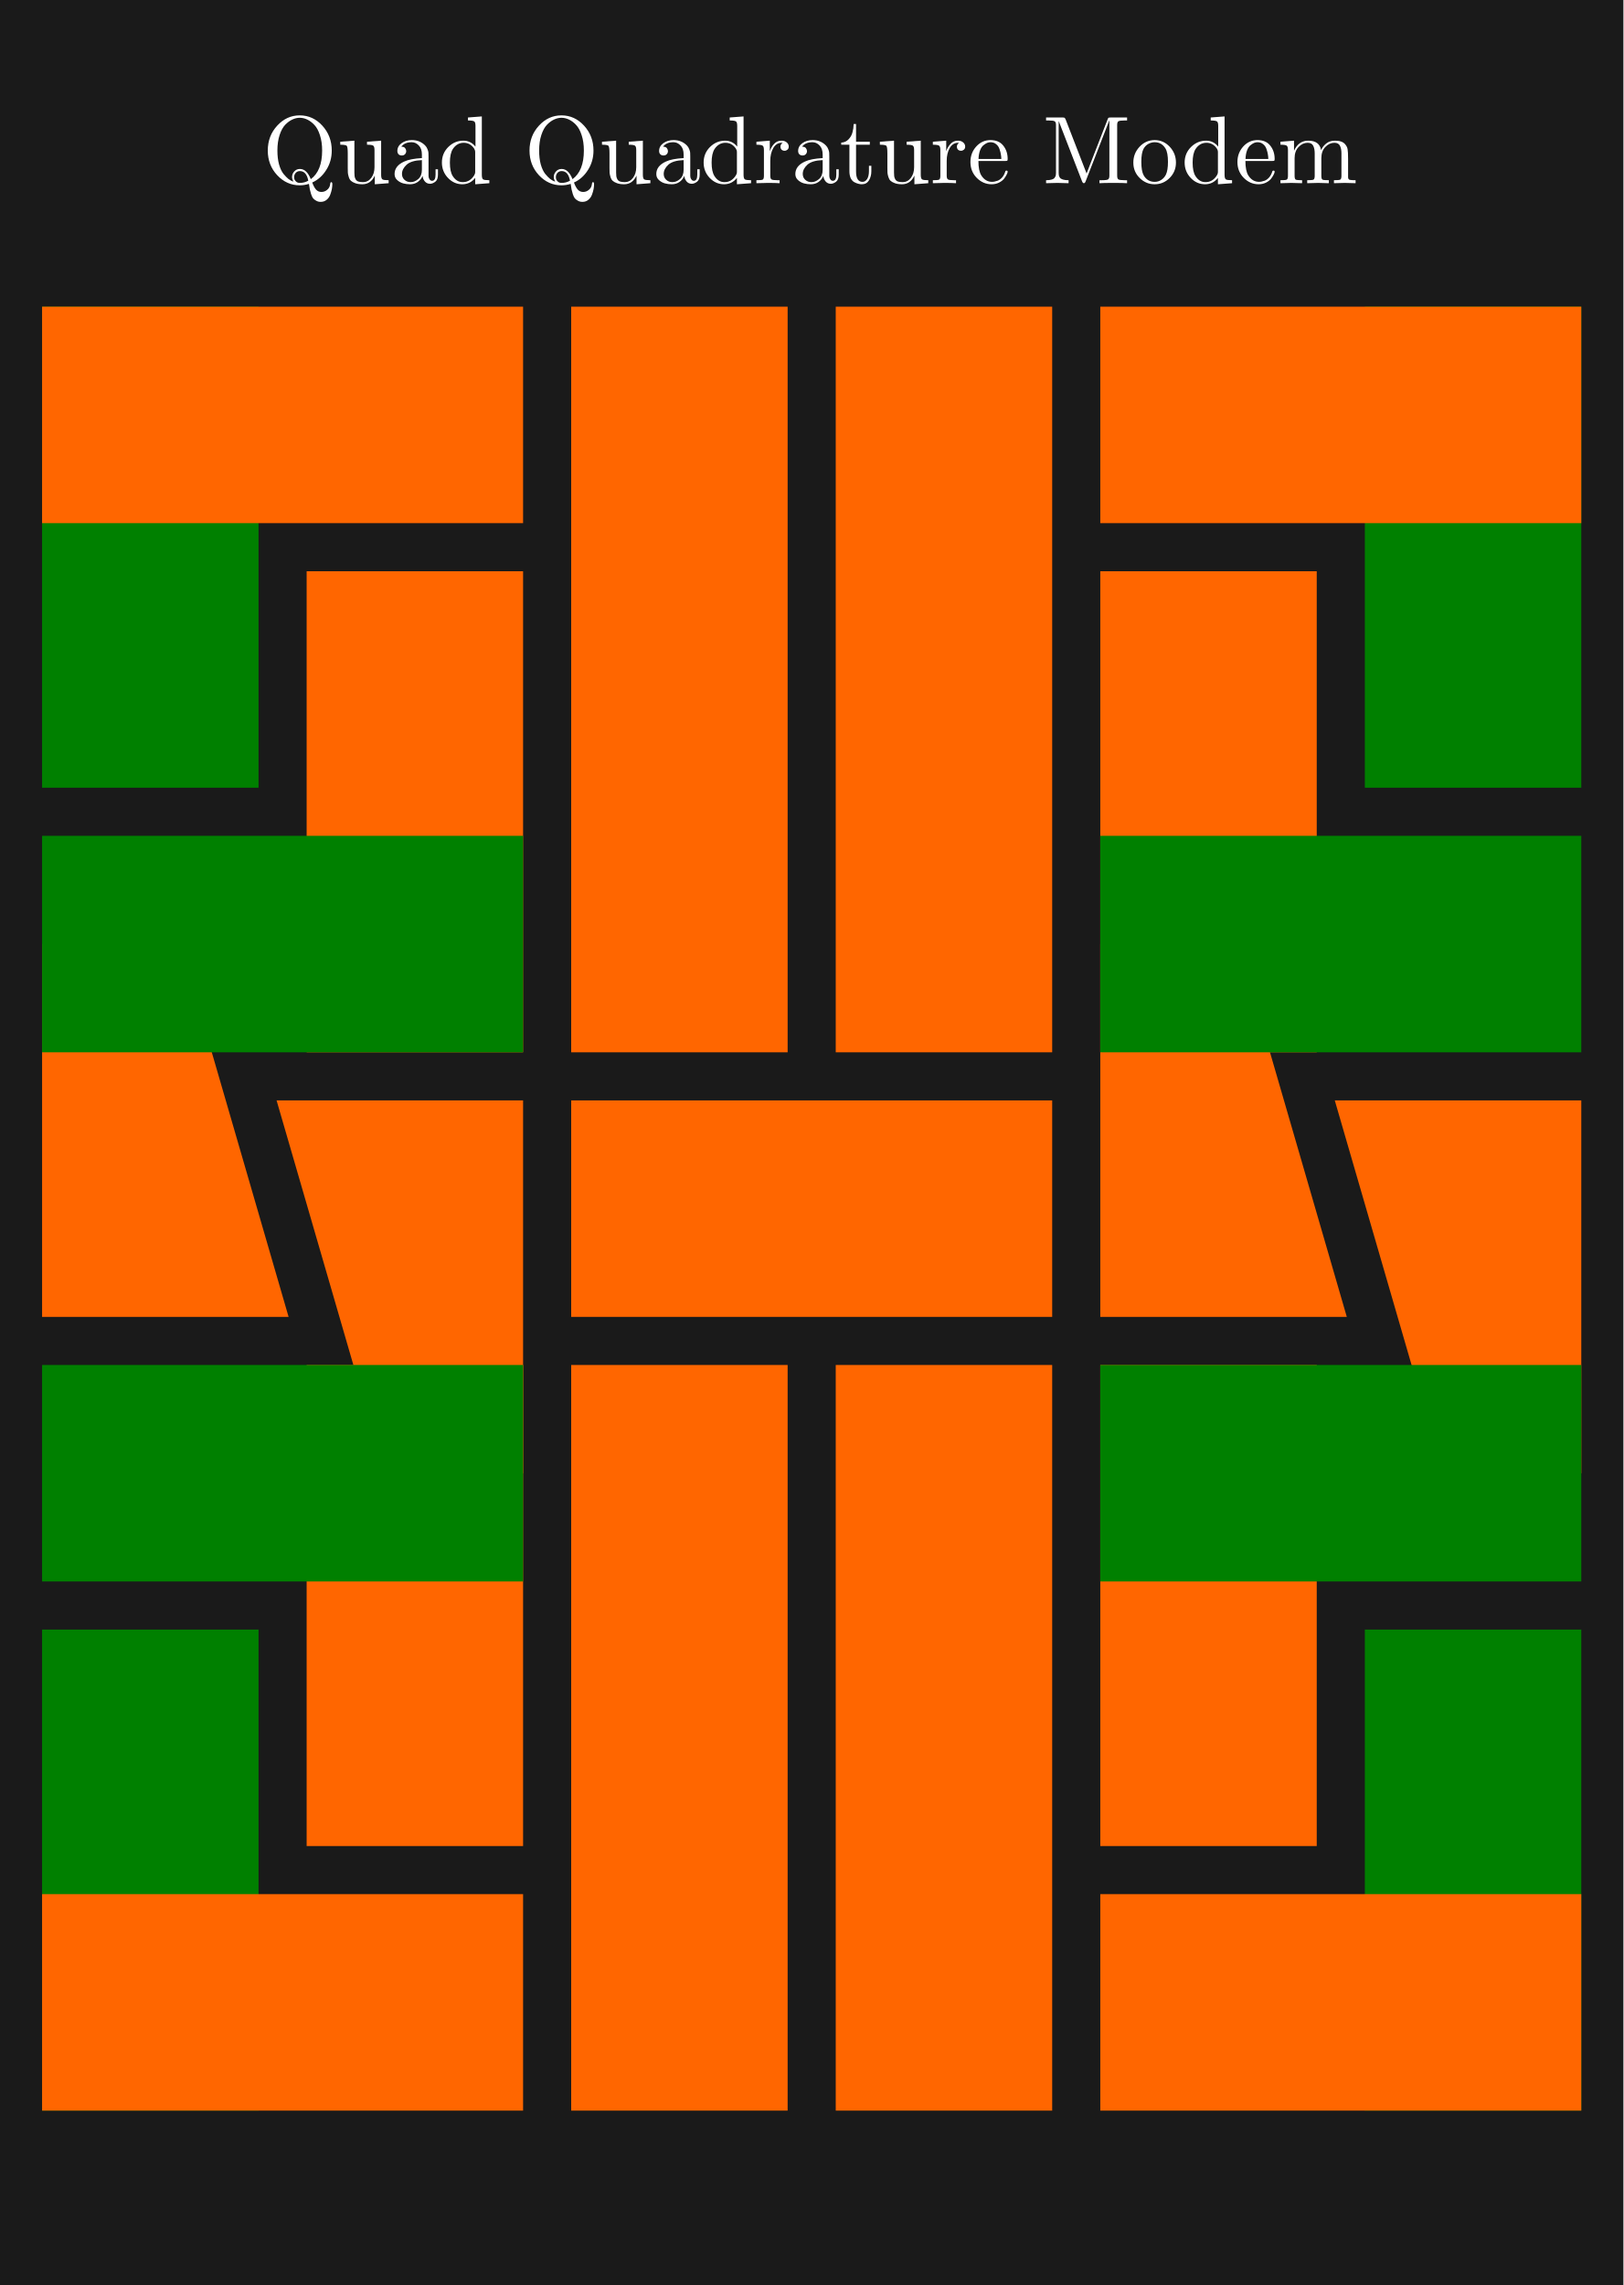
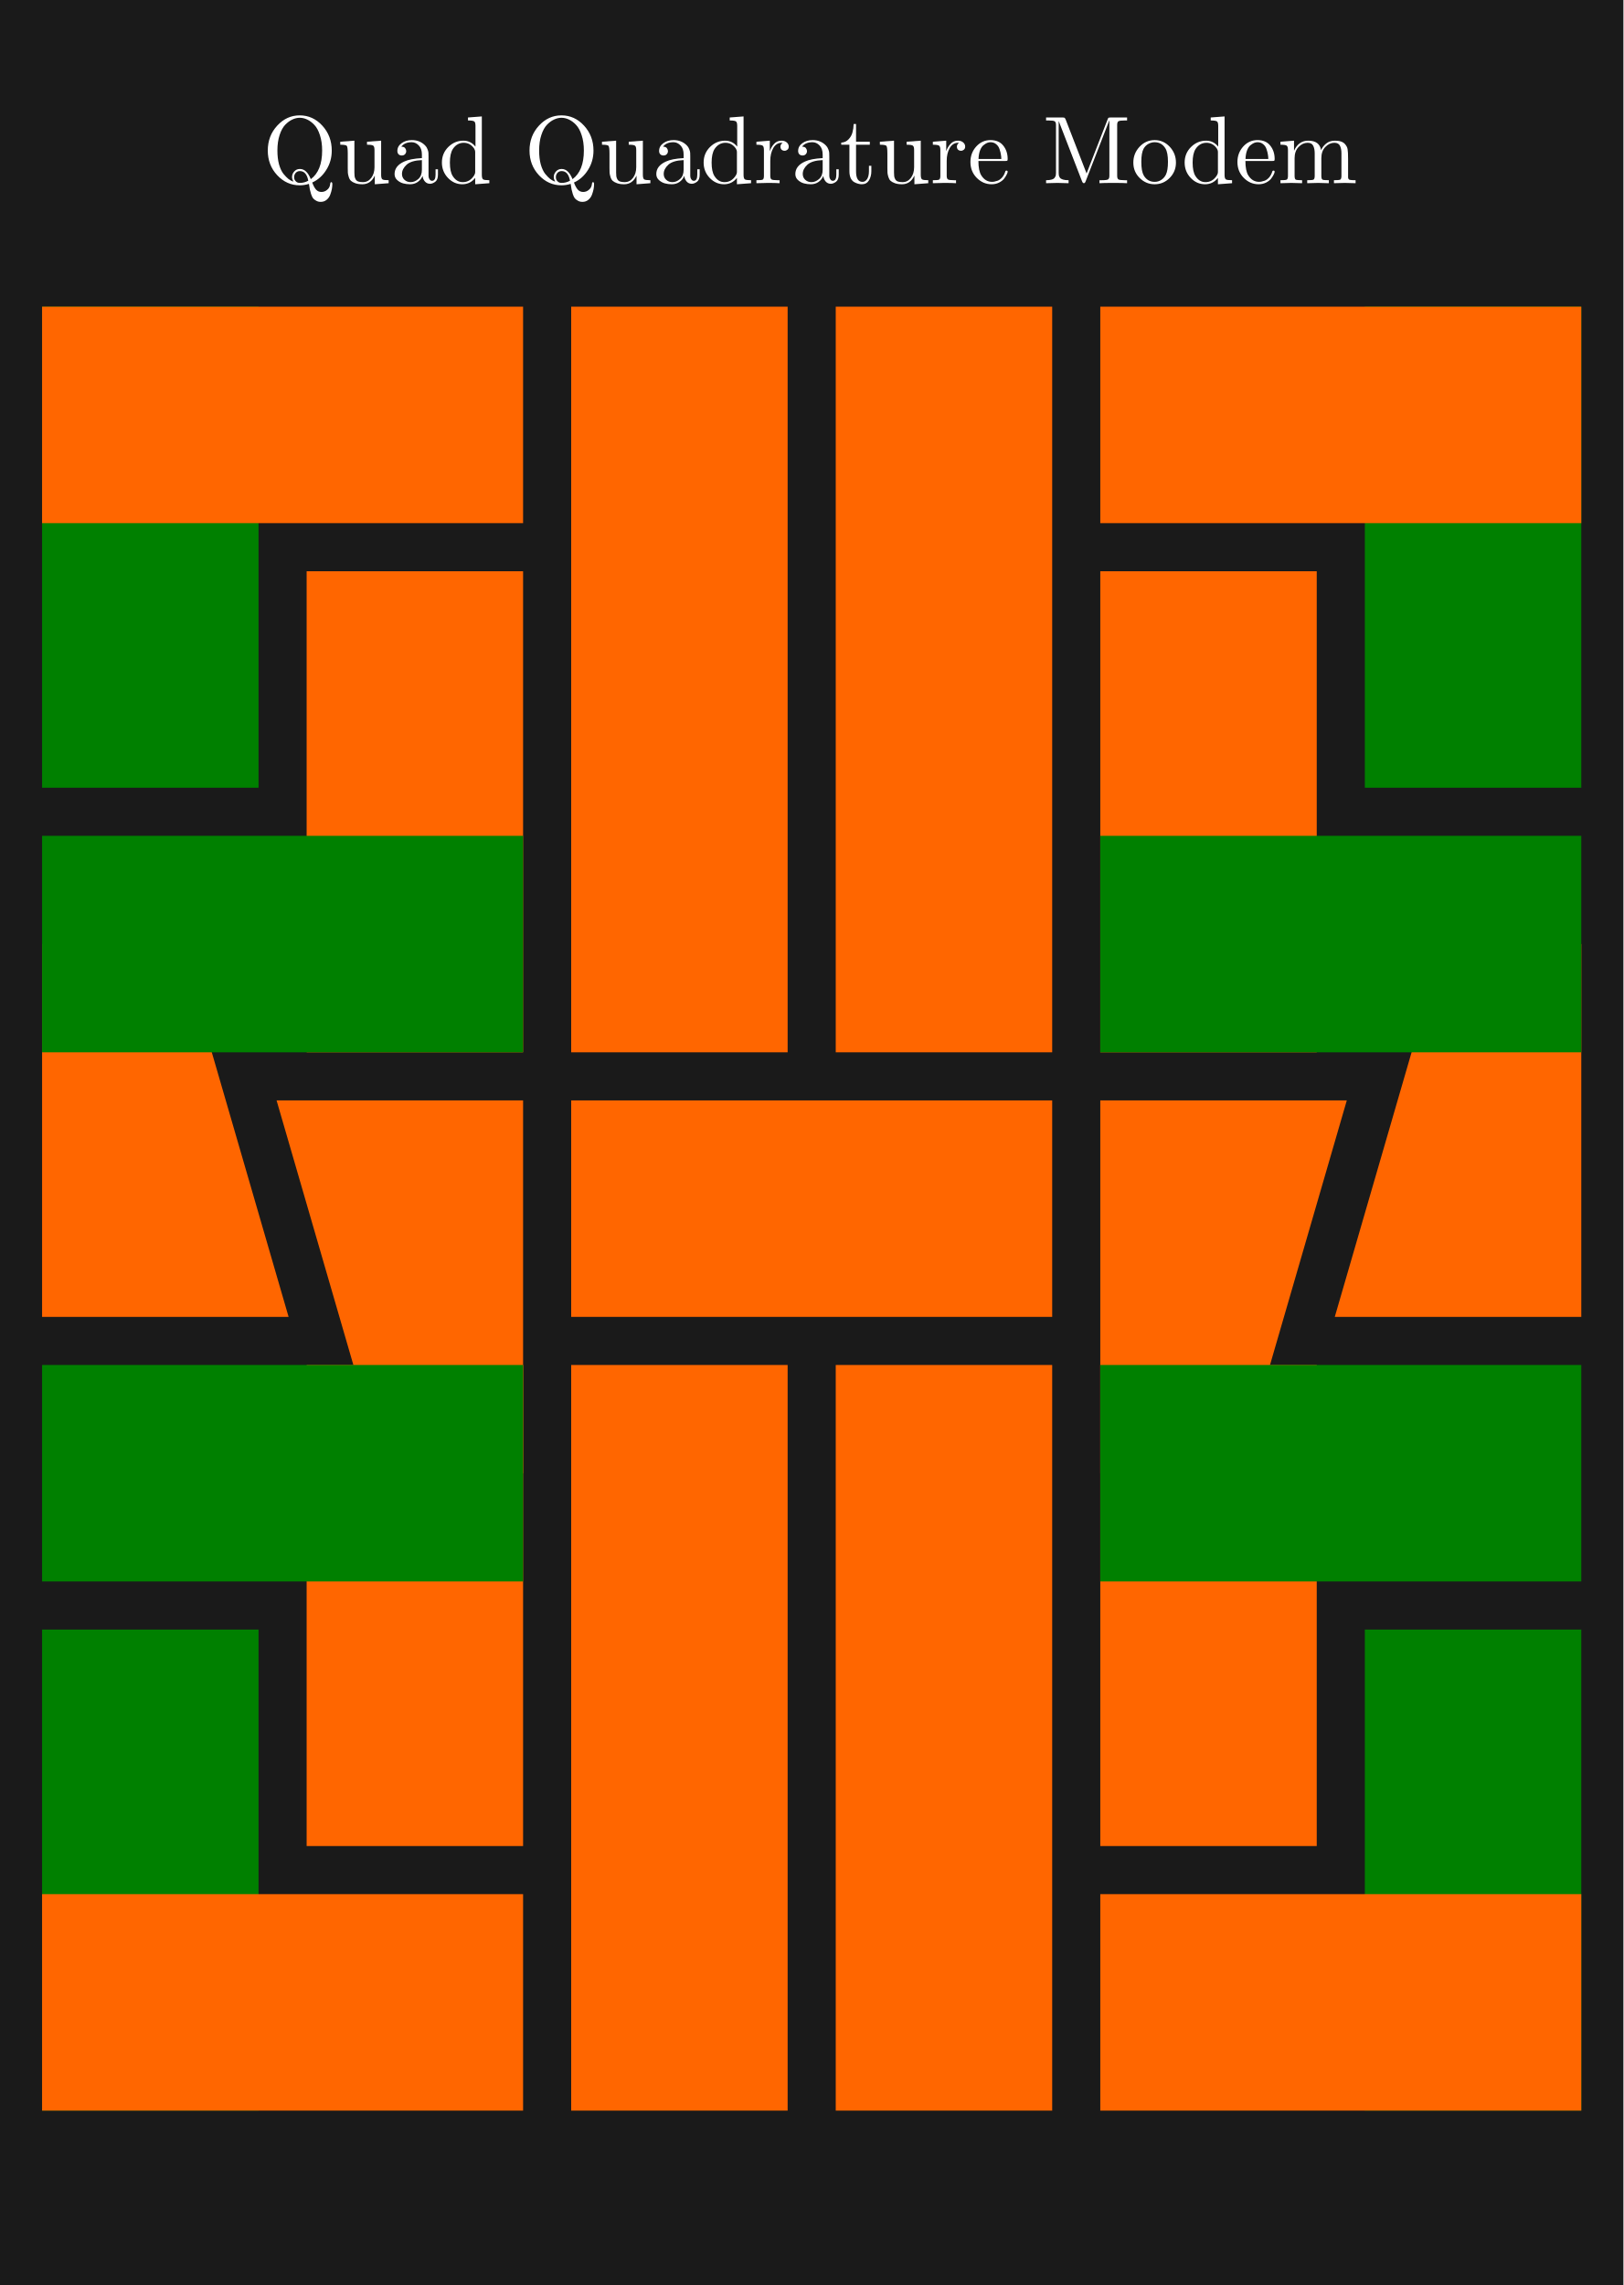
<svg xmlns="http://www.w3.org/2000/svg" xmlns:ns1="http://www.openswatchbook.org/uri/2009/osb" xmlns:xlink="http://www.w3.org/1999/xlink" height="380" id="svg2" version="1.1" width="270">
  <defs id="defs4">
    <linearGradient id="linearGradient18103">
      <stop id="stop18105" offset="0" style="stop-color:#666666;stop-opacity:1;" />
      <stop id="stop18107" offset="1" style="stop-color:#ffffff;stop-opacity:1;" />
    </linearGradient>
    <linearGradient id="linearGradient18091" ns1:paint="solid">
      <stop id="stop18093" offset="0" style="stop-color:#666666;stop-opacity:1;" />
    </linearGradient>
    <linearGradient gradientTransform="matrix(2.333333,0,0,0.8571443,174.1667,-321.7862)" gradientUnits="userSpaceOnUse" id="linearGradient18109-6" x1="47.5" x2="77.5" y1="302.5" y2="302.5" xlink:href="#linearGradient18103-6" />
    <linearGradient id="linearGradient18103-6">
      <stop id="stop18105-6" offset="0" style="stop-color:#666666;stop-opacity:1;" />
      <stop id="stop18107-2" offset="1" style="stop-color:#ffffff;stop-opacity:1;" />
    </linearGradient>
    <linearGradient gradientTransform="matrix(2.333333,0,0,0.8571443,174.1667,-321.7862)" gradientUnits="userSpaceOnUse" id="linearGradient18109-0" x1="47.5" x2="77.5" y1="302.5" y2="302.5" xlink:href="#linearGradient18103-4" />
    <linearGradient id="linearGradient18103-4">
      <stop id="stop18105-9" offset="0" style="stop-color:#666666;stop-opacity:1;" />
      <stop id="stop18162" offset="0.5" style="stop-color:#666666;stop-opacity:1;" />
      <stop id="stop18107-3" offset="1" style="stop-color:#ffffff;stop-opacity:1;" />
    </linearGradient>
    <linearGradient gradientUnits="userSpaceOnUse" id="linearGradient18170-2" x1="-157.5" x2="-87.5" y1="-220" y2="-220" xlink:href="#linearGradient18103-4-8" />
    <linearGradient id="linearGradient18103-4-8">
      <stop id="stop18105-9-9" offset="0" style="stop-color:#666666;stop-opacity:1;" />
      <stop id="stop18264" offset="0.5" style="stop-color:#666666;stop-opacity:1;" />
      <stop id="stop18162-2" offset="0.5" style="stop-color:#ffffff;stop-opacity:1;" />
      <stop id="stop18107-3-3" offset="1" style="stop-color:#ffffff;stop-opacity:1;" />
    </linearGradient>
    <linearGradient gradientUnits="userSpaceOnUse" id="linearGradient18260-7" x1="-157.5" x2="-87.5" y1="-220" y2="-220" xlink:href="#linearGradient18103-4-8-9" />
    <linearGradient id="linearGradient18103-4-8-9">
      <stop id="stop18105-9-9-5" offset="0" style="stop-color:#666666;stop-opacity:1;" />
      <stop id="stop18264-0" offset="0.5" style="stop-color:#666666;stop-opacity:1;" />
      <stop id="stop18162-2-3" offset="0.5" style="stop-color:#ffffff;stop-opacity:1;" />
      <stop id="stop18107-3-3-4" offset="1" style="stop-color:#ffffff;stop-opacity:1;" />
    </linearGradient>
    <linearGradient gradientUnits="userSpaceOnUse" id="linearGradient18260-1" x1="-157.5" x2="-87.5" y1="-220" y2="-220" xlink:href="#linearGradient18103-4-8-5" />
    <linearGradient id="linearGradient18103-4-8-5">
      <stop id="stop18105-9-9-3" offset="0" style="stop-color:#666666;stop-opacity:1;" />
      <stop id="stop18264-4" offset="0.5" style="stop-color:#666666;stop-opacity:1;" />
      <stop id="stop18162-2-2" offset="0.5" style="stop-color:#ffffff;stop-opacity:1;" />
      <stop id="stop18107-3-3-3" offset="1" style="stop-color:#ffffff;stop-opacity:1;" />
    </linearGradient>
  </defs>
  <g id="layer1" style="display:inline" transform="translate(0,-672.362)">
    <g id="flowRoot4472" style="font-style:normal;font-variant:normal;font-weight:normal;font-stretch:normal;font-size:20px;line-height:125%;font-family:'CMU Serif';-inkscape-font-specification:'CMU Serif';letter-spacing:0px;word-spacing:0px;fill:#000000;fill-opacity:1;stroke:none" transform="matrix(1.004469,0,0,1.004469,-1.2631837e-4,595.0122)" />
    <g id="text69834" style="font-style:normal;font-variant:normal;font-weight:normal;font-stretch:normal;font-size:14px;line-height:125%;font-family:'CMU Serif';-inkscape-font-specification:'CMU Serif';letter-spacing:0px;word-spacing:0px;fill:#000000;fill-opacity:1;stroke:none" transform="matrix(1.004469,0,0,1.004469,-1.2631837e-4,595.0122)" />
    <g id="g6140" transform="matrix(3.779527,0,0,3.779527,14.89258,-129.3355)" />
    <g id="g10497-212" transform="translate(29.3108,-87.44002)" />
    <rect height="380" id="rect19713" style="opacity:1;fill:#1a1a1a;fill-opacity:1;stroke:none;stroke-width:0.51;stroke-miterlimit:4;stroke-dasharray:none;stroke-dashoffset:0;stroke-opacity:1" width="270" x="0" y="672.362" />
    <g id="text20131" style="font-style:normal;font-variant:normal;font-weight:normal;font-stretch:normal;font-size:16px;line-height:125%;font-family:'CMU Serif';-inkscape-font-specification:'CMU Serif';letter-spacing:0px;word-spacing:0px;fill:#ffffff;fill-opacity:1;stroke:none;stroke-width:1px;stroke-linecap:butt;stroke-linejoin:miter;stroke-opacity:1">
      <path d="m 44.538,697.404 q 0,-2.448 1.568,-4.144 1.568,-1.712 3.744,-1.712 2.192,0 3.76,1.712 1.568,1.712 1.568,4.144 0,1.776 -0.912,3.216 -0.896,1.44 -2.336,2.096 0.304,0.816 0.64,1.184 0.352,0.384 0.896,0.384 0.544,0 0.96,-0.368 0.432,-0.352 0.496,-0.976 0.032,-0.288 0.176,-0.288 0.176,0 0.176,0.336 0,0.384 -0.08,0.816 -0.08,0.432 -0.272,0.944 -0.192,0.512 -0.608,0.848 -0.4,0.336 -0.976,0.336 -0.432,0 -0.752,-0.192 -0.32,-0.176 -0.512,-0.4 -0.176,-0.224 -0.336,-0.704 -0.144,-0.48 -0.208,-0.784 -0.048,-0.304 -0.144,-0.912 -0.768,0.24 -1.52,0.24 -2.192,0 -3.76,-1.68 -1.568,-1.68 -1.568,-4.096 z m 1.6,0 q 0,1.296 0.272,2.304 0.288,0.992 0.736,1.568 0.464,0.56 0.848,0.864 0.4,0.288 0.8,0.432 -0.224,-0.448 -0.224,-0.768 0,-0.528 0.368,-0.928 0.368,-0.416 0.944,-0.416 1.136,0 1.808,1.696 1.888,-1.392 1.888,-4.752 0,-1.456 -0.368,-2.56 -0.352,-1.104 -0.928,-1.712 -0.576,-0.608 -1.2,-0.896 -0.608,-0.288 -1.232,-0.288 -0.608,0 -1.216,0.288 -0.608,0.272 -1.184,0.864 -0.576,0.592 -0.944,1.712 -0.368,1.12 -0.368,2.592 z m 2.784,4.4 q 0,0.176 0.048,0.368 0.064,0.192 0.288,0.4 0.24,0.208 0.608,0.208 0.752,0 1.408,-0.368 -0.304,-1.6 -1.392,-1.6 -0.432,0 -0.704,0.304 -0.256,0.304 -0.256,0.688 z" id="path7172" style="fill:#ffffff" />
      <path d="m 56.591,696.428 0,-0.496 2.352,-0.176 0,5.312 q 0,0.384 0.032,0.608 0.032,0.224 0.16,0.48 0.128,0.256 0.432,0.384 0.304,0.112 0.784,0.112 0.864,0 1.392,-0.704 0.544,-0.72 0.544,-1.776 l 0,-2.848 q 0,-0.592 -0.208,-0.736 -0.208,-0.16 -1.04,-0.16 l 0,-0.496 2.352,-0.176 0,5.68 q 0,0.592 0.208,0.752 0.208,0.144 1.04,0.144 l 0,0.496 -2.304,0.176 0,-1.44 q -0.672,1.44 -2.064,1.44 -0.704,0 -1.184,-0.176 -0.48,-0.176 -0.72,-0.4 -0.24,-0.224 -0.368,-0.656 -0.128,-0.432 -0.144,-0.688 -0.016,-0.272 -0.016,-0.784 l 0,-2.4 q 0,-1.088 -0.16,-1.28 -0.16,-0.192 -1.088,-0.192 z" id="path7174" style="fill:#ffffff" />
      <path d="m 65.626,701.308 q 0,-1.36 1.6,-2.08 0.96,-0.464 2.944,-0.576 l 0,-0.592 q 0,-0.992 -0.528,-1.52 -0.512,-0.528 -1.168,-0.528 -1.168,0 -1.728,0.736 0.48,0.016 0.64,0.256 0.176,0.24 0.176,0.48 0,0.32 -0.208,0.528 -0.192,0.208 -0.528,0.208 -0.32,0 -0.528,-0.192 -0.208,-0.208 -0.208,-0.56 0,-0.784 0.704,-1.296 0.704,-0.512 1.712,-0.512 1.312,0 2.192,0.88 0.272,0.272 0.4,0.624 0.144,0.352 0.16,0.592 0.016,0.224 0.016,0.672 l 0,3.2 q 0,0.096 0.032,0.256 0.032,0.144 0.176,0.352 0.144,0.192 0.384,0.192 0.576,0 0.576,-1.024 l 0,-0.896 0.4,0 0,0.896 q 0,0.848 -0.448,1.184 -0.448,0.336 -0.864,0.336 -0.528,0 -0.864,-0.384 -0.336,-0.4 -0.384,-0.928 -0.24,0.608 -0.8,1.008 -0.544,0.384 -1.296,0.384 -0.576,0 -1.12,-0.144 -0.544,-0.144 -0.992,-0.544 -0.448,-0.4 -0.448,-1.008 z m 1.232,-0.016 q 0,0.592 0.416,0.976 0.432,0.384 1.024,0.384 0.672,0 1.264,-0.512 0.608,-0.528 0.608,-1.552 l 0,-1.6 q -1.776,0.064 -2.544,0.768 -0.768,0.704 -0.768,1.536 z" id="path7176" style="fill:#ffffff" />
      <path d="m 73.498,699.388 q 0,-1.52 1.056,-2.576 1.072,-1.056 2.512,-1.056 1.216,0 2.016,0.992 l 0,-3.456 q 0,-0.592 -0.208,-0.736 -0.208,-0.16 -1.04,-0.16 l 0,-0.496 2.304,-0.176 0,9.712 q 0,0.592 0.208,0.752 0.208,0.144 1.04,0.144 l 0,0.496 -2.352,0.176 0,-1.056 q -0.832,1.056 -2.144,1.056 -1.376,0 -2.384,-1.056 -1.008,-1.056 -1.008,-2.56 z m 1.328,0.016 q 0,1.488 0.464,2.224 0.64,1.024 1.68,1.024 1.184,0 1.888,-1.12 0.176,-0.272 0.176,-0.592 l 0,-3.28 q 0,-0.32 -0.176,-0.592 -0.656,-0.96 -1.728,-0.96 -1.12,0 -1.808,1.024 -0.496,0.768 -0.496,2.272 z" id="path7178" style="fill:#ffffff" />
      <path d="m 88.069,697.404 q 0,-2.448 1.568,-4.144 1.568,-1.712 3.744,-1.712 2.192,0 3.76,1.712 1.568,1.712 1.568,4.144 0,1.776 -0.912,3.216 -0.896,1.44 -2.336,2.096 0.304,0.816 0.64,1.184 0.352,0.384 0.896,0.384 0.544,0 0.96,-0.368 0.432,-0.352 0.496,-0.976 0.032,-0.288 0.176,-0.288 0.176,0 0.176,0.336 0,0.384 -0.08,0.816 -0.08,0.432 -0.272,0.944 -0.192,0.512 -0.608,0.848 -0.4,0.336 -0.976,0.336 -0.432,0 -0.752,-0.192 -0.32,-0.176 -0.512,-0.4 -0.176,-0.224 -0.336,-0.704 -0.144,-0.48 -0.208,-0.784 -0.048,-0.304 -0.144,-0.912 -0.768,0.24 -1.52,0.24 -2.192,0 -3.76,-1.68 -1.568,-1.68 -1.568,-4.096 z m 1.6,0 q 0,1.296 0.272,2.304 0.288,0.992 0.736,1.568 0.464,0.56 0.848,0.864 0.4,0.288 0.8,0.432 -0.224,-0.448 -0.224,-0.768 0,-0.528 0.368,-0.928 0.368,-0.416 0.944,-0.416 1.136,0 1.808,1.696 1.888,-1.392 1.888,-4.752 0,-1.456 -0.368,-2.56 -0.352,-1.104 -0.928,-1.712 -0.576,-0.608 -1.2,-0.896 -0.608,-0.288 -1.232,-0.288 -0.608,0 -1.216,0.288 -0.608,0.272 -1.184,0.864 -0.576,0.592 -0.944,1.712 -0.368,1.12 -0.368,2.592 z m 2.784,4.4 q 0,0.176 0.048,0.368 0.064,0.192 0.288,0.4 0.24,0.208 0.608,0.208 0.752,0 1.408,-0.368 -0.304,-1.6 -1.392,-1.6 -0.432,0 -0.704,0.304 -0.256,0.304 -0.256,0.688 z" id="path7180" style="fill:#ffffff" />
      <path d="m 100.123,696.428 0,-0.496 2.352,-0.176 0,5.312 q 0,0.384 0.032,0.608 0.032,0.224 0.16,0.48 0.128,0.256 0.432,0.384 0.304,0.112 0.784,0.112 0.864,0 1.392,-0.704 0.544,-0.72 0.544,-1.776 l 0,-2.848 q 0,-0.592 -0.208,-0.736 -0.208,-0.16 -1.04,-0.16 l 0,-0.496 2.352,-0.176 0,5.68 q 0,0.592 0.208,0.752 0.208,0.144 1.04,0.144 l 0,0.496 -2.304,0.176 0,-1.44 q -0.672,1.44 -2.064,1.44 -0.704,0 -1.184,-0.176 -0.48,-0.176 -0.72,-0.4 -0.24,-0.224 -0.368,-0.656 -0.128,-0.432 -0.144,-0.688 -0.016,-0.272 -0.016,-0.784 l 0,-2.4 q 0,-1.088 -0.16,-1.28 -0.16,-0.192 -1.088,-0.192 z" id="path7182" style="fill:#ffffff" />
      <path d="m 109.157,701.308 q 0,-1.36 1.6,-2.08 0.96,-0.464 2.944,-0.576 l 0,-0.592 q 0,-0.992 -0.528,-1.52 -0.512,-0.528 -1.168,-0.528 -1.168,0 -1.728,0.736 0.48,0.016 0.64,0.256 0.176,0.24 0.176,0.48 0,0.32 -0.208,0.528 -0.192,0.208 -0.528,0.208 -0.32,0 -0.528,-0.192 -0.208,-0.208 -0.208,-0.56 0,-0.784 0.704,-1.296 0.704,-0.512 1.712,-0.512 1.312,0 2.192,0.88 0.272,0.272 0.4,0.624 0.144,0.352 0.16,0.592 0.016,0.224 0.016,0.672 l 0,3.2 q 0,0.096 0.032,0.256 0.032,0.144 0.176,0.352 0.144,0.192 0.384,0.192 0.576,0 0.576,-1.024 l 0,-0.896 0.4,0 0,0.896 q 0,0.848 -0.448,1.184 -0.448,0.336 -0.864,0.336 -0.528,0 -0.864,-0.384 -0.336,-0.4 -0.384,-0.928 -0.24,0.608 -0.8,1.008 -0.544,0.384 -1.296,0.384 -0.576,0 -1.12,-0.144 -0.544,-0.144 -0.992,-0.544 -0.448,-0.4 -0.448,-1.008 z m 1.232,-0.016 q 0,0.592 0.416,0.976 0.432,0.384 1.024,0.384 0.672,0 1.264,-0.512 0.608,-0.528 0.608,-1.552 l 0,-1.6 q -1.776,0.064 -2.544,0.768 -0.768,0.704 -0.768,1.536 z" id="path7184" style="fill:#ffffff" />
      <path d="m 117.029,699.388 q 0,-1.52 1.056,-2.576 1.072,-1.056 2.512,-1.056 1.216,0 2.016,0.992 l 0,-3.456 q 0,-0.592 -0.208,-0.736 -0.208,-0.16 -1.04,-0.16 l 0,-0.496 2.304,-0.176 0,9.712 q 0,0.592 0.208,0.752 0.208,0.144 1.04,0.144 l 0,0.496 -2.352,0.176 0,-1.056 q -0.832,1.056 -2.144,1.056 -1.376,0 -2.384,-1.056 -1.008,-1.056 -1.008,-2.56 z m 1.328,0.016 q 0,1.488 0.464,2.224 0.64,1.024 1.68,1.024 1.184,0 1.888,-1.12 0.176,-0.272 0.176,-0.592 l 0,-3.28 q 0,-0.32 -0.176,-0.592 -0.656,-0.96 -1.728,-0.96 -1.12,0 -1.808,1.024 -0.496,0.768 -0.496,2.272 z" id="path7186" style="fill:#ffffff" />
      <path d="m 125.808,702.828 0,-0.496 q 0.848,0 1.04,-0.096 0.208,-0.112 0.208,-0.624 l 0,-4.288 q 0,-0.592 -0.208,-0.736 -0.208,-0.16 -1.04,-0.16 l 0,-0.496 2.224,-0.176 0,1.76 q 0.224,-0.688 0.704,-1.216 0.48,-0.544 1.264,-0.544 0.512,0 0.848,0.288 0.336,0.288 0.336,0.688 0,0.352 -0.224,0.528 -0.208,0.176 -0.464,0.176 -0.288,0 -0.496,-0.176 -0.192,-0.192 -0.192,-0.512 0,-0.192 0.08,-0.336 0.096,-0.16 0.16,-0.208 0.08,-0.064 0.128,-0.08 -0.032,-0.016 -0.176,-0.016 -0.88,0 -1.392,0.88 -0.496,0.88 -0.496,2.128 l 0,2.464 q 0,0.464 0.192,0.608 0.192,0.144 1.024,0.144 l 0.336,0 0,0.496 q -0.64,-0.048 -2.032,-0.048 -0.192,0 -0.496,0.016 -0.304,0 -0.704,0.016 -0.4,0.016 -0.624,0.016 z" id="path7188" style="fill:#ffffff" />
      <path d="m 132.282,701.308 q 0,-1.36 1.6,-2.08 0.96,-0.464 2.944,-0.576 l 0,-0.592 q 0,-0.992 -0.528,-1.52 -0.512,-0.528 -1.168,-0.528 -1.168,0 -1.728,0.736 0.48,0.016 0.64,0.256 0.176,0.24 0.176,0.48 0,0.32 -0.208,0.528 -0.192,0.208 -0.528,0.208 -0.32,0 -0.528,-0.192 -0.208,-0.208 -0.208,-0.56 0,-0.784 0.704,-1.296 0.704,-0.512 1.712,-0.512 1.312,0 2.192,0.88 0.272,0.272 0.4,0.624 0.144,0.352 0.16,0.592 0.016,0.224 0.016,0.672 l 0,3.2 q 0,0.096 0.032,0.256 0.032,0.144 0.176,0.352 0.144,0.192 0.384,0.192 0.576,0 0.576,-1.024 l 0,-0.896 0.4,0 0,0.896 q 0,0.848 -0.448,1.184 -0.448,0.336 -0.864,0.336 -0.528,0 -0.864,-0.384 -0.336,-0.4 -0.384,-0.928 -0.24,0.608 -0.8,1.008 -0.544,0.384 -1.296,0.384 -0.576,0 -1.12,-0.144 -0.544,-0.144 -0.992,-0.544 -0.448,-0.4 -0.448,-1.008 z m 1.232,-0.016 q 0,0.592 0.416,0.976 0.432,0.384 1.024,0.384 0.672,0 1.264,-0.512 0.608,-0.528 0.608,-1.552 l 0,-1.6 q -1.776,0.064 -2.544,0.768 -0.768,0.704 -0.768,1.536 z" id="path7190" style="fill:#ffffff" />
      <path d="m 139.915,696.428 0,-0.352 q 0.736,-0.032 1.216,-0.544 0.496,-0.528 0.656,-1.168 0.176,-0.64 0.192,-1.376 l 0.4,0 0,2.944 2.288,0 0,0.496 -2.288,0 0,4.448 q 0,1.728 1.072,1.728 0.464,0 0.768,-0.464 0.304,-0.48 0.304,-1.328 l 0,-0.88 0.4,0 0,0.912 q 0,0.864 -0.4,1.52 -0.4,0.64 -1.184,0.64 -0.288,0 -0.576,-0.08 -0.288,-0.064 -0.656,-0.256 -0.368,-0.192 -0.608,-0.656 -0.224,-0.48 -0.224,-1.168 l 0,-4.416 -1.36,0 z" id="path7192" style="fill:#ffffff" />
      <path d="m 146.341,696.428 0,-0.496 2.352,-0.176 0,5.312 q 0,0.384 0.032,0.608 0.032,0.224 0.16,0.48 0.128,0.256 0.432,0.384 0.304,0.112 0.784,0.112 0.864,0 1.392,-0.704 0.544,-0.72 0.544,-1.776 l 0,-2.848 q 0,-0.592 -0.208,-0.736 -0.208,-0.16 -1.04,-0.16 l 0,-0.496 2.352,-0.176 0,5.68 q 0,0.592 0.208,0.752 0.208,0.144 1.04,0.144 l 0,0.496 -2.304,0.176 0,-1.44 q -0.672,1.44 -2.064,1.44 -0.704,0 -1.184,-0.176 -0.48,-0.176 -0.72,-0.4 -0.24,-0.224 -0.368,-0.656 -0.128,-0.432 -0.144,-0.688 -0.016,-0.272 -0.016,-0.784 l 0,-2.4 q 0,-1.088 -0.16,-1.28 -0.16,-0.192 -1.088,-0.192 z" id="path7194" style="fill:#ffffff" />
      <path d="m 155.152,702.828 0,-0.496 q 0.848,0 1.04,-0.096 0.208,-0.112 0.208,-0.624 l 0,-4.288 q 0,-0.592 -0.208,-0.736 -0.208,-0.16 -1.04,-0.16 l 0,-0.496 2.224,-0.176 0,1.76 q 0.224,-0.688 0.704,-1.216 0.48,-0.544 1.264,-0.544 0.512,0 0.848,0.288 0.336,0.288 0.336,0.688 0,0.352 -0.224,0.528 -0.208,0.176 -0.464,0.176 -0.288,0 -0.496,-0.176 -0.192,-0.192 -0.192,-0.512 0,-0.192 0.08,-0.336 0.096,-0.16 0.16,-0.208 0.08,-0.064 0.128,-0.08 -0.032,-0.016 -0.176,-0.016 -0.88,0 -1.392,0.88 -0.496,0.88 -0.496,2.128 l 0,2.464 q 0,0.464 0.192,0.608 0.192,0.144 1.024,0.144 l 0.336,0 0,0.496 q -0.64,-0.048 -2.032,-0.048 -0.192,0 -0.496,0.016 -0.304,0 -0.704,0.016 -0.4,0.016 -0.624,0.016 z" id="path7196" style="fill:#ffffff" />
      <path d="m 161.402,699.308 q 0,-1.504 0.96,-2.576 0.976,-1.072 2.368,-1.072 1.408,0 2.128,0.912 0.736,0.912 0.736,2.224 0,0.24 -0.064,0.288 -0.064,0.048 -0.336,0.048 l -4.464,0 q 0,1.632 0.48,2.4 0.672,1.072 1.808,1.072 0.16,0 0.336,-0.032 0.192,-0.032 0.576,-0.16 0.384,-0.144 0.72,-0.512 0.336,-0.368 0.528,-0.944 0.048,-0.224 0.208,-0.224 0.208,0 0.208,0.192 0,0.144 -0.16,0.464 -0.144,0.304 -0.432,0.688 -0.288,0.368 -0.848,0.656 -0.56,0.272 -1.232,0.272 -1.408,0 -2.464,-1.056 -1.056,-1.072 -1.056,-2.64 z m 1.344,-0.512 3.792,0 q 0,-0.336 -0.064,-0.704 -0.048,-0.384 -0.224,-0.896 -0.16,-0.528 -0.56,-0.848 -0.384,-0.336 -0.96,-0.336 -0.256,0 -0.544,0.112 -0.272,0.112 -0.608,0.384 -0.336,0.256 -0.576,0.864 -0.224,0.592 -0.256,1.424 z" id="path7198" style="fill:#ffffff" />
      <path d="m 173.984,702.828 0,-0.496 q 0.576,0 0.944,-0.112 0.368,-0.112 0.496,-0.32 0.144,-0.224 0.176,-0.368 0.032,-0.144 0.032,-0.384 l 0,-8 q 0,-0.464 -0.208,-0.608 -0.192,-0.144 -1.056,-0.144 l -0.384,0 0,-0.496 2.704,0 q 0.288,0 0.368,0.048 0.08,0.048 0.192,0.304 l 3.472,8.96 3.504,-9.008 q 0.08,-0.224 0.144,-0.256 0.08,-0.048 0.384,-0.048 l 2.704,0 0,0.496 -0.384,0 q -0.864,0 -1.072,0.144 -0.192,0.144 -0.192,0.608 l 0,8.432 q 0,0.464 0.192,0.608 0.208,0.144 1.072,0.144 l 0.384,0 0,0.496 q -0.592,-0.048 -2.288,-0.048 -1.712,0 -2.304,0.048 l 0,-0.496 0.384,0 q 0.864,0 1.056,-0.144 0.208,-0.144 0.208,-0.608 l 0,-9.184 -0.016,0 -3.936,10.128 q -0.112,0.304 -0.288,0.304 -0.192,0 -0.32,-0.352 l -3.856,-9.952 -0.016,0 0,8.624 q 0,0.24 0.032,0.384 0.032,0.144 0.16,0.368 0.144,0.208 0.512,0.32 0.368,0.112 0.944,0.112 l 0,0.496 q -1.68,-0.048 -1.872,-0.048 -0.192,0 -1.872,0.048 z" id="path7200" style="fill:#ffffff" />
      <path d="m 189.552,701.964 q -1.056,-1.04 -1.056,-2.56 0,-1.52 1.024,-2.624 1.04,-1.12 2.528,-1.12 1.456,0 2.496,1.104 1.04,1.104 1.04,2.64 0,1.504 -1.056,2.56 -1.04,1.04 -2.496,1.04 -1.424,0 -2.48,-1.04 z m 0.272,-2.688 q 0,1.552 0.4,2.256 0.624,1.072 1.824,1.072 0.592,0 1.088,-0.32 0.496,-0.32 0.768,-0.864 0.352,-0.704 0.352,-2.144 0,-1.536 -0.416,-2.224 -0.624,-1.04 -1.808,-1.04 -0.512,0 -1.024,0.272 -0.496,0.272 -0.8,0.8 -0.384,0.704 -0.384,2.192 z" id="path7202" style="fill:#ffffff" />
      <path d="m 197.03,699.388 q 0,-1.52 1.056,-2.576 1.072,-1.056 2.512,-1.056 1.216,0 2.016,0.992 l 0,-3.456 q 0,-0.592 -0.208,-0.736 -0.208,-0.16 -1.04,-0.16 l 0,-0.496 2.304,-0.176 0,9.712 q 0,0.592 0.208,0.752 0.208,0.144 1.04,0.144 l 0,0.496 -2.352,0.176 0,-1.056 q -0.832,1.056 -2.144,1.056 -1.376,0 -2.384,-1.056 -1.008,-1.056 -1.008,-2.56 z m 1.328,0.016 q 0,1.488 0.464,2.224 0.64,1.024 1.68,1.024 1.184,0 1.888,-1.12 0.176,-0.272 0.176,-0.592 l 0,-3.28 q 0,-0.32 -0.176,-0.592 -0.656,-0.96 -1.728,-0.96 -1.12,0 -1.808,1.024 -0.496,0.768 -0.496,2.272 z" id="path7204" style="fill:#ffffff" />
      <path d="m 205.809,699.308 q 0,-1.504 0.96,-2.576 0.976,-1.072 2.368,-1.072 1.408,0 2.128,0.912 0.736,0.912 0.736,2.224 0,0.24 -0.064,0.288 -0.064,0.048 -0.336,0.048 l -4.464,0 q 0,1.632 0.48,2.4 0.672,1.072 1.808,1.072 0.16,0 0.336,-0.032 0.192,-0.032 0.576,-0.16 0.384,-0.144 0.72,-0.512 0.336,-0.368 0.528,-0.944 0.048,-0.224 0.208,-0.224 0.208,0 0.208,0.192 0,0.144 -0.16,0.464 -0.144,0.304 -0.432,0.688 -0.288,0.368 -0.848,0.656 -0.56,0.272 -1.232,0.272 -1.408,0 -2.464,-1.056 -1.056,-1.072 -1.056,-2.64 z m 1.344,-0.512 3.792,0 q 0,-0.336 -0.064,-0.704 -0.048,-0.384 -0.224,-0.896 -0.16,-0.528 -0.56,-0.848 -0.384,-0.336 -0.96,-0.336 -0.256,0 -0.544,0.112 -0.272,0.112 -0.608,0.384 -0.336,0.256 -0.576,0.864 -0.224,0.592 -0.256,1.424 z" id="path7206" style="fill:#ffffff" />
      <path d="m 212.966,702.828 0,-0.496 q 0.848,0 1.04,-0.096 0.208,-0.112 0.208,-0.624 l 0,-4.288 q 0,-0.592 -0.208,-0.736 -0.208,-0.16 -1.04,-0.16 l 0,-0.496 2.256,-0.176 0,1.68 q 0.752,-1.68 2.368,-1.68 1.872,0 2.128,1.568 0.272,-0.608 0.848,-1.088 0.576,-0.48 1.472,-0.48 1.2,0 1.68,0.592 0.352,0.4 0.416,0.848 0.08,0.448 0.08,1.6 l 0,3.056 q 0.016,0.336 0.272,0.416 0.256,0.064 0.976,0.064 l 0,0.496 q -1.632,-0.048 -1.792,-0.048 -0.128,0 -1.808,0.048 l 0,-0.496 q 0.848,0 1.04,-0.096 0.208,-0.112 0.208,-0.624 l 0,-3.728 q 0,-0.816 -0.256,-1.296 -0.24,-0.48 -0.928,-0.48 -0.832,0 -1.504,0.704 -0.656,0.688 -0.656,1.856 l 0,2.944 q 0,0.512 0.192,0.624 0.208,0.096 1.056,0.096 l 0,0.496 q -1.632,-0.048 -1.792,-0.048 -0.128,0 -1.808,0.048 l 0,-0.496 q 0.848,0 1.04,-0.096 0.208,-0.112 0.208,-0.624 l 0,-3.728 q 0,-0.816 -0.256,-1.296 -0.24,-0.48 -0.928,-0.48 -0.832,0 -1.504,0.704 -0.656,0.688 -0.656,1.856 l 0,2.944 q 0,0.512 0.192,0.624 0.208,0.096 1.056,0.096 l 0,0.496 q -1.632,-0.048 -1.792,-0.048 -0.128,0 -1.808,0.048 z" id="path7208" style="fill:#ffffff" />
    </g>
  </g>
  <g id="layer7" style="display:inline">
-     <g id="g19265-6" style="display:inline" transform="matrix(-1,0,0,-1,270,402)">
+     <g id="g19265-6" style="display:inline" transform="matrix(1,0,0,-1,176,402)">
      <path d="m 7,219 41,0 -18,-62 -23,0 0,62" id="path20082-7" style="color:#000000;display:inline;overflow:visible;visibility:visible;fill:#ff6600;fill-rule:evenodd;stroke:none;stroke-width:0.5;stroke-linecap:butt;stroke-linejoin:miter;stroke-miterlimit:4;stroke-dasharray:none;stroke-dashoffset:0;stroke-opacity:1;marker:none;enable-background:accumulate" />
      <path d="m 87,183 -41,0 18,62 23,0 0,-62" id="path20082-3-5" style="color:#000000;display:inline;overflow:visible;visibility:visible;fill:#ff6600;fill-rule:evenodd;stroke:none;stroke-width:0.5;stroke-linecap:butt;stroke-linejoin:miter;stroke-miterlimit:4;stroke-dasharray:none;stroke-dashoffset:0;stroke-opacity:1;marker:none;enable-background:accumulate" />
    </g>
    <g id="g19265">
      <path d="m 7,219 41,0 -18,-62 -23,0 0,62" id="path20082" style="color:#000000;display:inline;overflow:visible;visibility:visible;fill:#ff6600;fill-rule:evenodd;stroke:none;stroke-width:0.5;stroke-linecap:butt;stroke-linejoin:miter;stroke-miterlimit:4;stroke-dasharray:none;stroke-dashoffset:0;stroke-opacity:1;marker:none;enable-background:accumulate" />
      <path d="m 87,183 -41,0 18,62 23,0 0,-62" id="path20082-3" style="color:#000000;display:inline;overflow:visible;visibility:visible;fill:#ff6600;fill-rule:evenodd;stroke:none;stroke-width:0.5;stroke-linecap:butt;stroke-linejoin:miter;stroke-miterlimit:4;stroke-dasharray:none;stroke-dashoffset:0;stroke-opacity:1;marker:none;enable-background:accumulate" />
    </g>
    <rect height="36" id="rect19686-0" style="display:inline;opacity:1;fill:#008000;fill-opacity:1;stroke:none;stroke-width:0.431;stroke-miterlimit:4;stroke-dasharray:none;stroke-dashoffset:0;stroke-opacity:1" transform="matrix(0,1,-1,0,0,0)" width="80" x="51" y="-43" />
    <rect height="36" id="rect19686" style="opacity:1;fill:#ff6600;fill-opacity:1;stroke:none;stroke-width:0.431;stroke-miterlimit:4;stroke-dasharray:none;stroke-dashoffset:0;stroke-opacity:1" width="80" x="7" y="51" />
    <rect height="36" id="rect19686-0-8" style="display:inline;opacity:1;fill:#008000;fill-opacity:1;stroke:none;stroke-width:0.431;stroke-miterlimit:4;stroke-dasharray:none;stroke-dashoffset:0;stroke-opacity:1" transform="matrix(0,1,1,0,0,0)" width="80" x="51" y="227" />
    <rect height="36" id="rect19686-5" style="opacity:1;fill:#ff6600;fill-opacity:1;stroke:none;stroke-width:0.431;stroke-miterlimit:4;stroke-dasharray:none;stroke-dashoffset:0;stroke-opacity:1" transform="scale(-1,1)" width="80" x="-263" y="51" />
    <rect height="36" id="rect19686-0-6" style="display:inline;opacity:1;fill:#008000;fill-opacity:1;stroke:none;stroke-width:0.431;stroke-miterlimit:4;stroke-dasharray:none;stroke-dashoffset:0;stroke-opacity:1" transform="matrix(0,-1,-1,0,0,0)" width="80" x="-351" y="-43" />
    <rect height="36" id="rect19686-2" style="opacity:1;fill:#ff6600;fill-opacity:1;stroke:none;stroke-width:0.431;stroke-miterlimit:4;stroke-dasharray:none;stroke-dashoffset:0;stroke-opacity:1" transform="scale(1,-1)" width="80" x="7" y="-351" />
    <rect height="36" id="rect19686-0-3" style="display:inline;opacity:1;fill:#008000;fill-opacity:1;stroke:none;stroke-width:0.431;stroke-miterlimit:4;stroke-dasharray:none;stroke-dashoffset:0;stroke-opacity:1" transform="matrix(0,-1,1,0,0,0)" width="80" x="-351" y="227" />
    <rect height="36" id="rect19686-7" style="opacity:1;fill:#ff6600;fill-opacity:1;stroke:none;stroke-width:0.431;stroke-miterlimit:4;stroke-dasharray:none;stroke-dashoffset:0;stroke-opacity:1" transform="scale(-1,-1)" width="80" x="-263" y="-351" />
    <rect height="36" id="rect19686-0-6-6" style="display:inline;opacity:1;fill:#ff6600;fill-opacity:1;stroke:none;stroke-width:0.431;stroke-miterlimit:4;stroke-dasharray:none;stroke-dashoffset:0;stroke-opacity:1" transform="matrix(0,-1,-1,0,0,0)" width="80" x="-175" y="-219" />
    <rect height="36" id="rect19686-2-9" style="opacity:1;fill:#008000;fill-opacity:1;stroke:none;stroke-width:0.431;stroke-miterlimit:4;stroke-dasharray:none;stroke-dashoffset:0;stroke-opacity:1" transform="scale(1,-1)" width="80" x="183" y="-175" />
    <rect height="36" id="rect19686-0-6-6-3" style="display:inline;opacity:1;fill:#ff6600;fill-opacity:1;stroke:none;stroke-width:0.431;stroke-miterlimit:4;stroke-dasharray:none;stroke-dashoffset:0;stroke-opacity:1" transform="matrix(0,1,1,0,0,0)" width="80" x="227" y="51" />
    <rect height="36" id="rect19686-2-9-6" style="opacity:1;fill:#008000;fill-opacity:1;stroke:none;stroke-width:0.431;stroke-miterlimit:4;stroke-dasharray:none;stroke-dashoffset:0;stroke-opacity:1" transform="scale(-1,1)" width="80" x="-87" y="227" />
    <rect height="36" id="rect19686-0-6-6-5" style="display:inline;opacity:1;fill:#ff6600;fill-opacity:1;stroke:none;stroke-width:0.431;stroke-miterlimit:4;stroke-dasharray:none;stroke-dashoffset:0;stroke-opacity:1" transform="matrix(0,1,-1,0,0,0)" width="80" x="227" y="-219" />
    <rect height="36" id="rect19686-2-9-62" style="opacity:1;fill:#008000;fill-opacity:1;stroke:none;stroke-width:0.431;stroke-miterlimit:4;stroke-dasharray:none;stroke-dashoffset:0;stroke-opacity:1" width="80" x="183" y="227" />
    <rect height="36" id="rect19686-0-6-6-5-2" style="display:inline;opacity:1;fill:#ff6600;fill-opacity:1;stroke:none;stroke-width:0.431;stroke-miterlimit:4;stroke-dasharray:none;stroke-dashoffset:0;stroke-opacity:1" transform="matrix(0,-1,1,0,0,0)" width="80" x="-175" y="51" />
    <rect height="36" id="rect19686-2-9-62-4" style="opacity:1;fill:#008000;fill-opacity:1;stroke:none;stroke-width:0.431;stroke-miterlimit:4;stroke-dasharray:none;stroke-dashoffset:0;stroke-opacity:1" transform="scale(-1,-1)" width="80" x="-87" y="-175" />
    <rect height="36" id="rect19686-3-5" style="display:inline;opacity:1;fill:#ff6600;fill-opacity:1;stroke:none;stroke-width:0.537;stroke-miterlimit:4;stroke-dasharray:none;stroke-dashoffset:0;stroke-opacity:1" transform="matrix(0,1,-1,0,0,0)" width="124" x="51" y="-131" />
    <rect height="36" id="rect19686-3-5-4" style="display:inline;opacity:1;fill:#ff6600;fill-opacity:1;stroke:none;stroke-width:0.537;stroke-miterlimit:4;stroke-dasharray:none;stroke-dashoffset:0;stroke-opacity:1" transform="matrix(0,1,-1,0,0,0)" width="124" x="51" y="-175" />
    <rect height="36" id="rect19686-3-5-47" style="display:inline;opacity:1;fill:#ff6600;fill-opacity:1;stroke:none;stroke-width:0.537;stroke-miterlimit:4;stroke-dasharray:none;stroke-dashoffset:0;stroke-opacity:1" transform="matrix(0,1,-1,0,0,0)" width="124" x="227" y="-131" />
    <rect height="36" id="rect19686-3-5-8" style="display:inline;opacity:1;fill:#ff6600;fill-opacity:1;stroke:none;stroke-width:0.537;stroke-miterlimit:4;stroke-dasharray:none;stroke-dashoffset:0;stroke-opacity:1" transform="matrix(0,1,-1,0,0,0)" width="124" x="227" y="-175" />
    <rect height="36" id="rect19686-0-6-6-5-2-1" style="display:inline;opacity:1;fill:#ff6600;fill-opacity:1;stroke:none;stroke-width:0.431;stroke-miterlimit:4;stroke-dasharray:none;stroke-dashoffset:0;stroke-opacity:1" width="80" x="95" y="183" />
  </g>
  <g id="layer9" style="display:inline">
    <path d="m 223.567,-74.822 0.866,-0.5 2,3.464 -0.866,0.5 z" id="path17302" style="display:inline;fill:#000000;fill-opacity:1;stroke:none" />
    <path d="m 215.567,-75.322 0.866,0.5 -2,3.464 -0.866,-0.5 z" id="path17304" style="display:inline;fill:#000000;fill-opacity:1;stroke:none" />
    <path d="m 230.142,-88.433 0.5,0.866 -3.464,2 -0.5,-0.866 z" id="path17306" style="display:inline;fill:#000000;fill-opacity:1;stroke:none" />
    <path d="m 209.358,-87.567 0.5,-0.866 3.464,2 -0.5,0.866 z" id="path17308" style="display:inline;fill:#000000;fill-opacity:1;stroke:none" />
    <path d="m 219.5,-94 1,0 0,4 -1,0 z" id="path17310" style="display:inline;fill:#000000;fill-opacity:1;stroke:none" />
    <path d="m 263.493,-73.975 0.866,-0.5 2,3.464 -0.866,0.5 z" id="path17316" style="display:inline;fill:#000000;fill-opacity:1;stroke:none" />
    <path d="m 255.493,-74.475 0.866,0.5 -2,3.464 -0.866,-0.5 z" id="path17318" style="display:inline;fill:#000000;fill-opacity:1;stroke:none" />
    <path d="m 270.069,-87.586 0.5,0.866 -3.464,2 -0.5,-0.866 z" id="path17320" style="display:inline;fill:#000000;fill-opacity:1;stroke:none" />
    <path d="m 249.284,-86.72 0.5,-0.866 3.464,2 -0.5,0.866 z" id="path17322" style="display:inline;fill:#000000;fill-opacity:1;stroke:none" />
    <path d="m 259.426,-93.153 1,0 0,4 -1,0 z" id="path17324" style="display:inline;fill:#000000;fill-opacity:1;stroke:none" />
  </g>
  <flowRoot id="flowRoot12370" style="font-style:normal;font-variant:normal;font-weight:normal;font-stretch:normal;line-height:0.01%;font-family:'CMU Serif';-inkscape-font-specification:'CMU Serif';letter-spacing:0px;word-spacing:0px;fill:#000000;fill-opacity:1;stroke:none" xml:space="preserve">
    <flowRegion id="flowRegion12372">
      <rect height="17.962" id="rect12374" width="22.837" x="304.835" y="-472.41" />
    </flowRegion>
    <flowPara id="flowPara12376" style="font-size:10px;line-height:1.25"> </flowPara>
  </flowRoot>
</svg>
